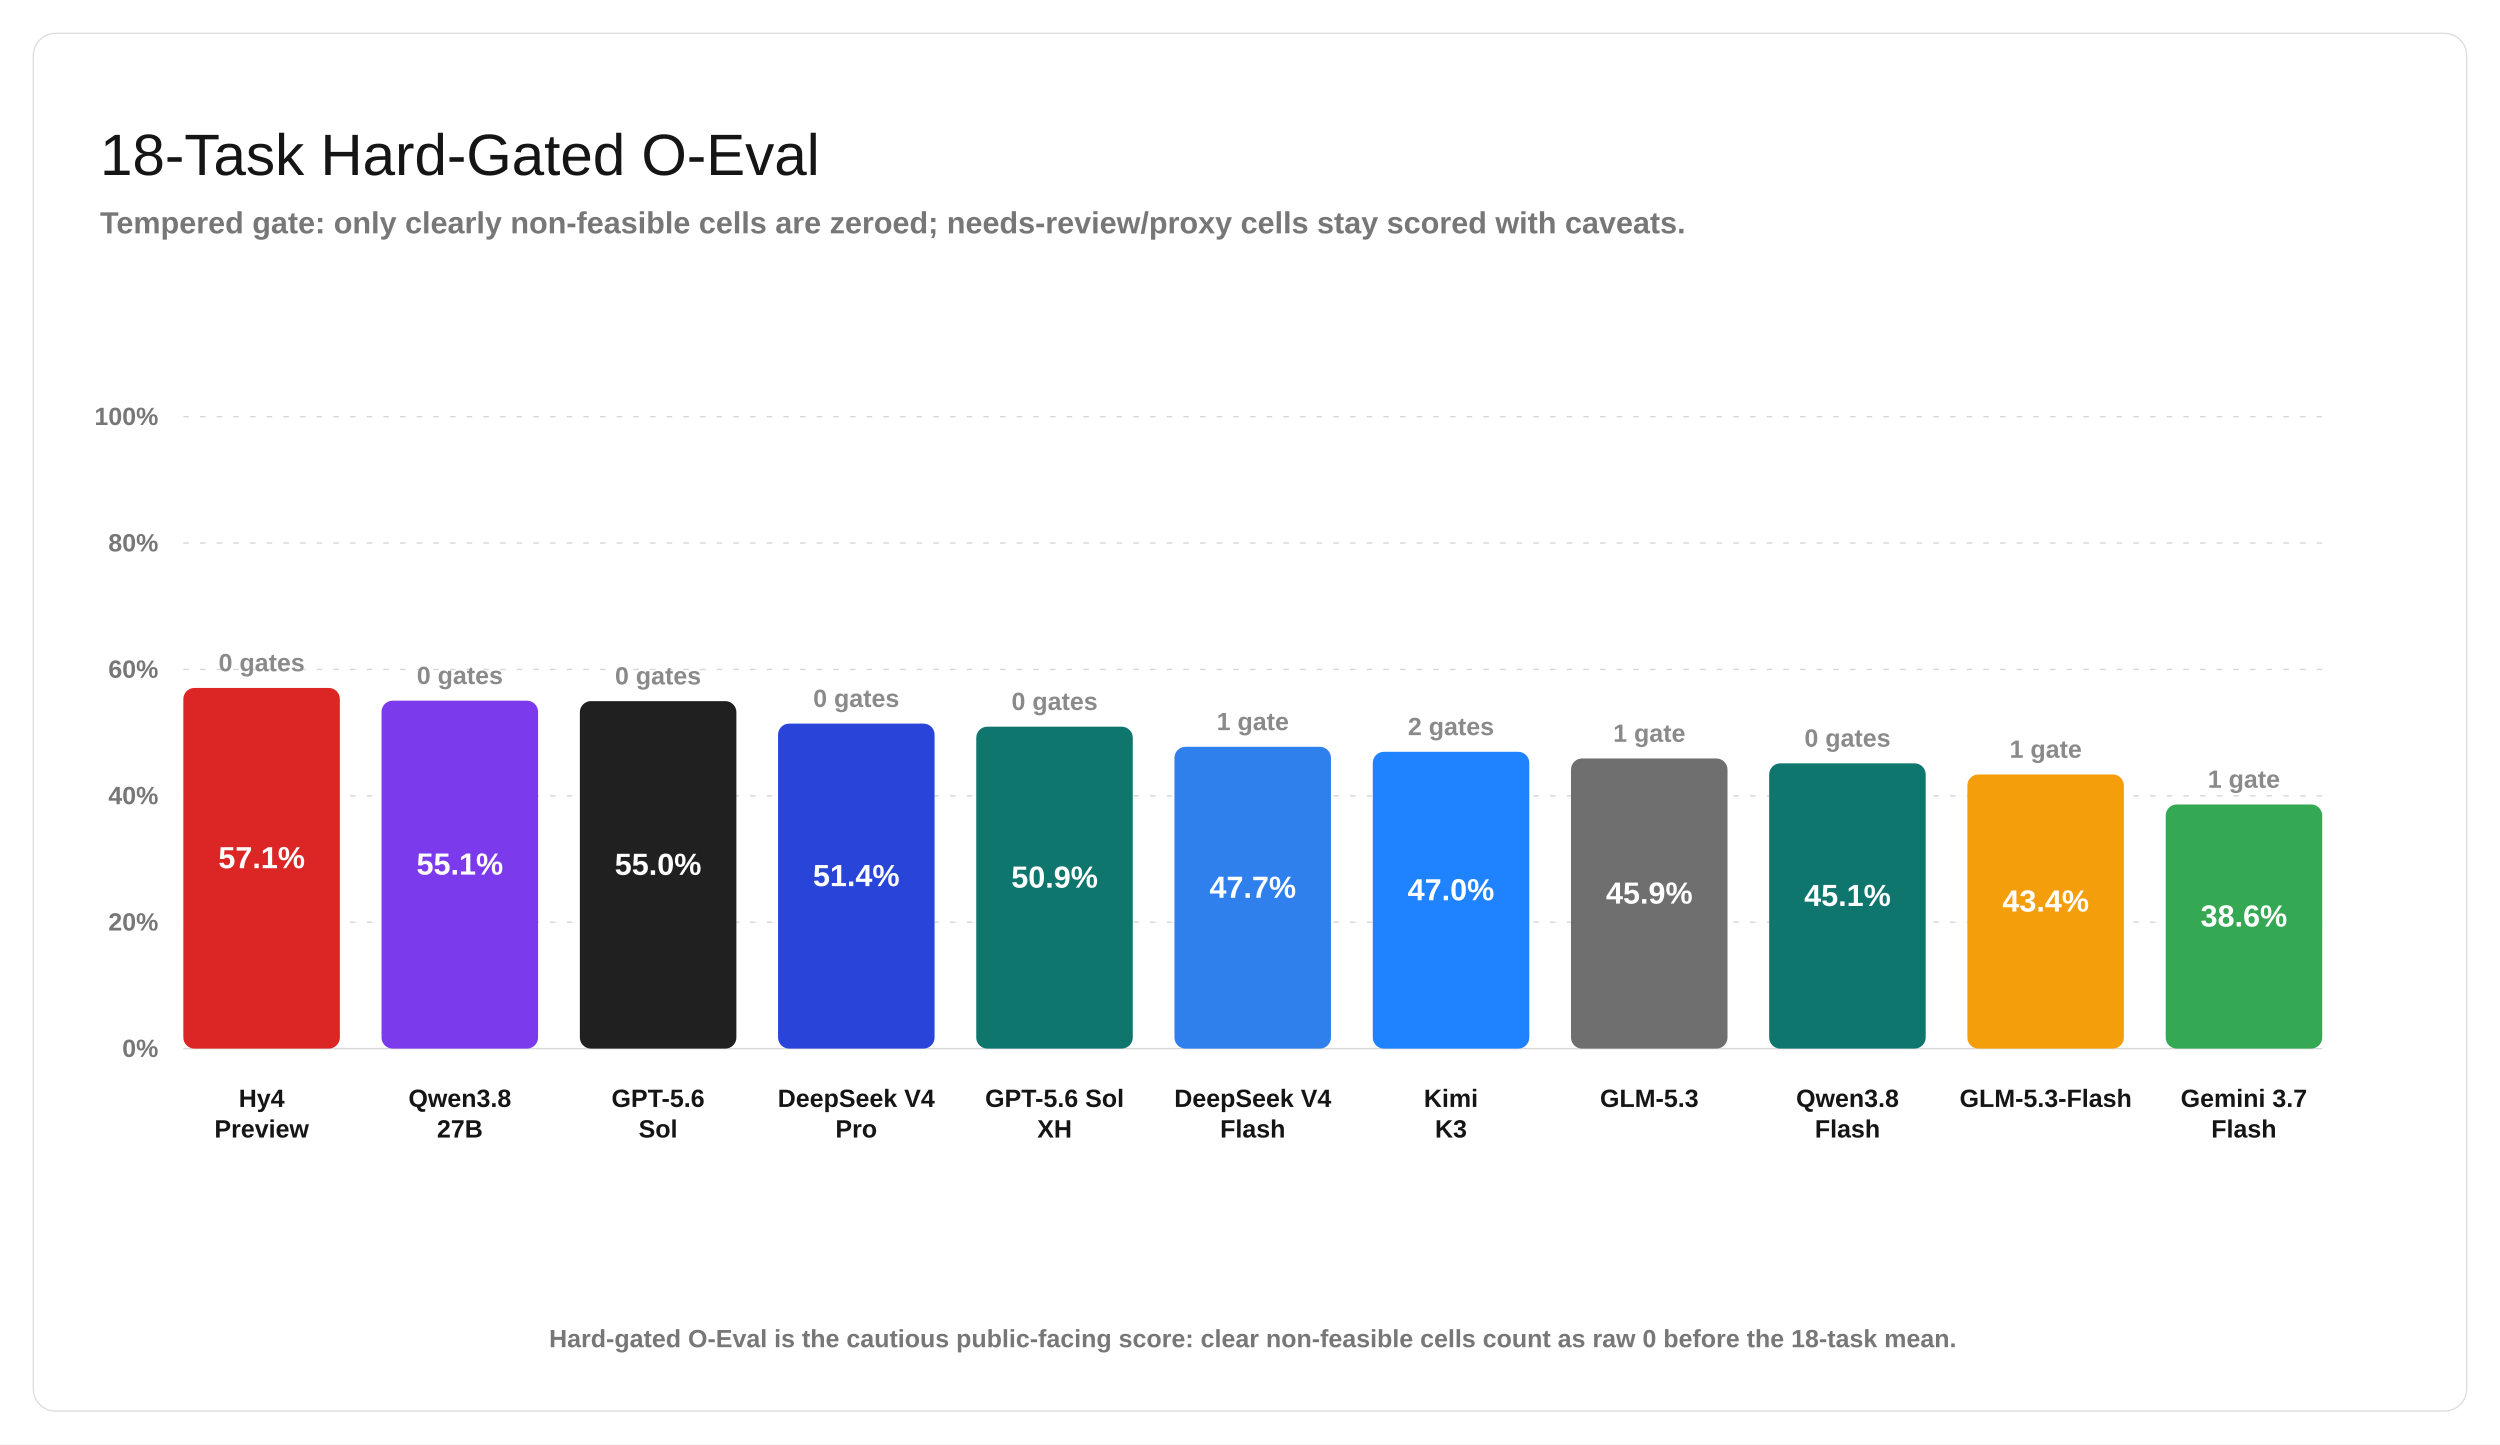
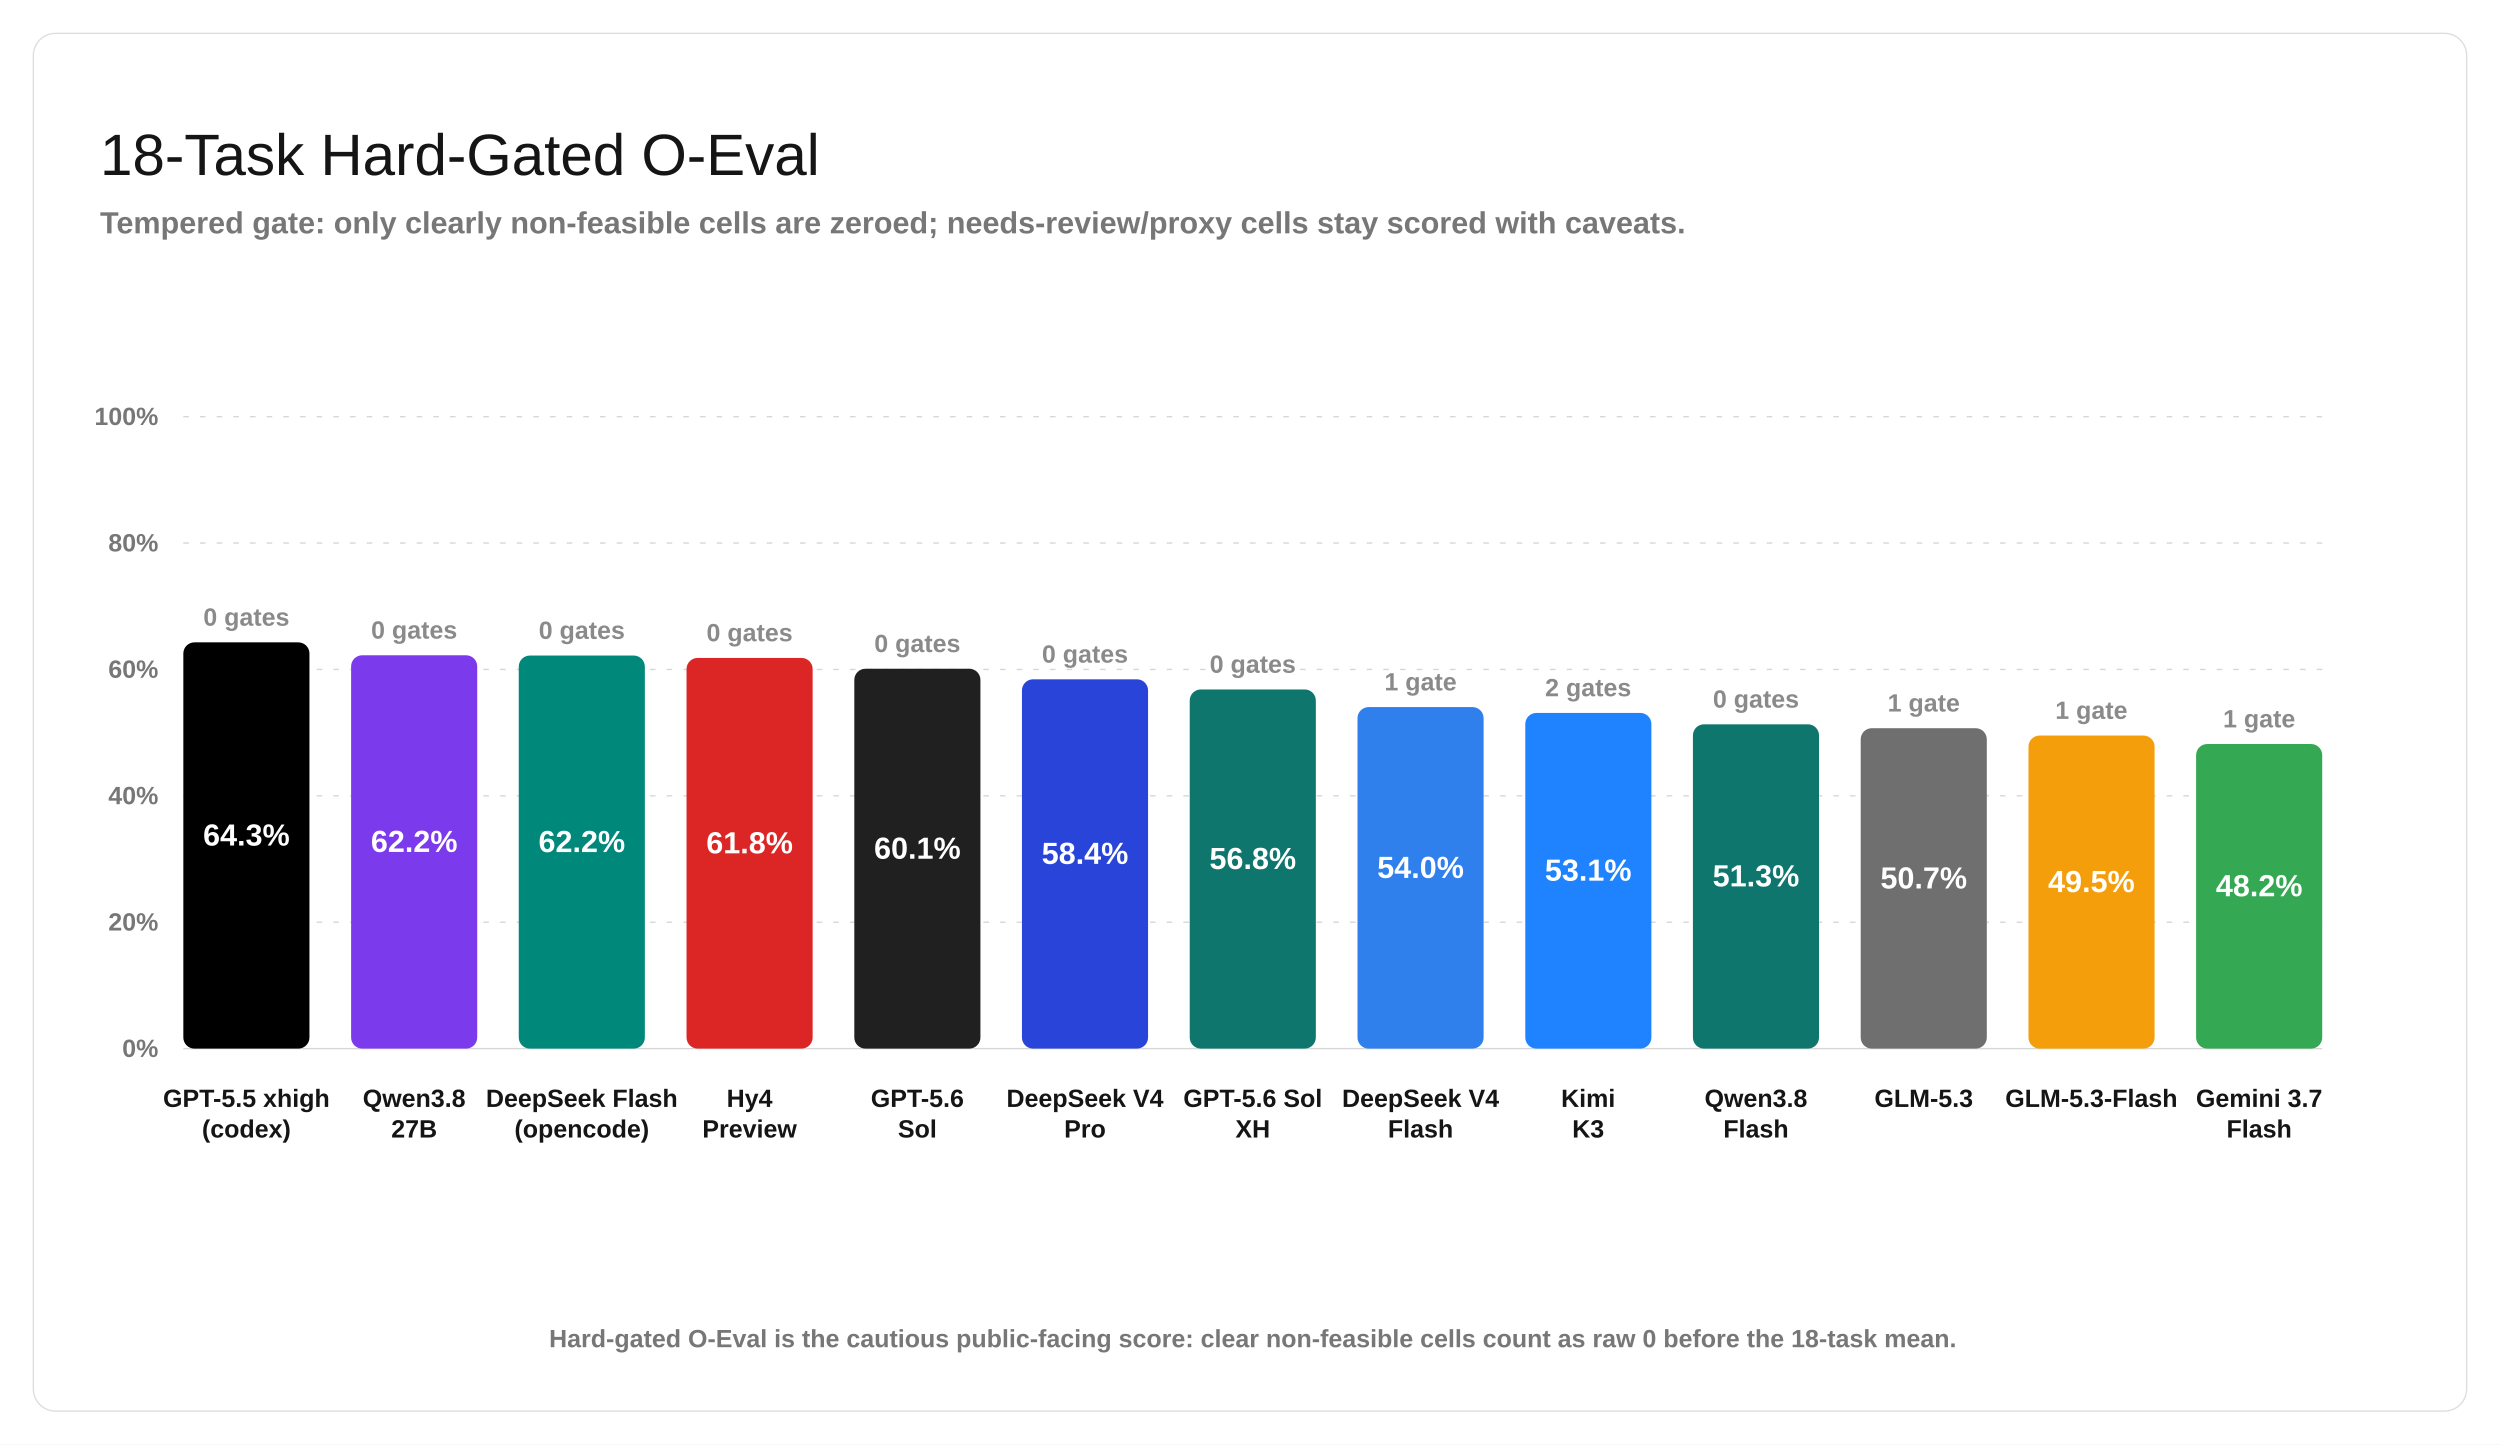
<svg xmlns="http://www.w3.org/2000/svg" width="1800" height="1040" viewBox="0 0 1800 1040" role="img">
  <style>
      .title { font-family: Georgia, Times, serif; font-size: 42px; font-weight: 500; fill: #050505; }
      .subtitle { font-family: Arial, Helvetica, sans-serif; font-size: 22px; fill: #777777; font-weight: 650; }
      .axis { font-family: Arial, Helvetica, sans-serif; font-size: 18px; fill: #777777; font-weight: 650; }
      .axis-title { font-family: Arial, Helvetica, sans-serif; font-size: 22px; fill: #111111; font-weight: 720; }
      .label { font-family: Arial, Helvetica, sans-serif; font-size: 19px; fill: #151515; font-weight: 700; }
      .small { font-family: Arial, Helvetica, sans-serif; font-size: 18px; fill: #777777; font-weight: 650; }
    </style>
  <rect width="1800" height="1040" fill="#ffffff" />
  <rect x="24.0" y="24.0" width="1752.0" height="992.0" fill="#ffffff" rx="16.0" stroke="#dedede" />
  <text x="72.0" y="126.0" text-anchor="start" font-family="Arial, Helvetica, sans-serif" font-size="42" font-weight="500" fill="#151515">18-Task Hard-Gated O-Eval</text>
  <text x="72.0" y="168.0" text-anchor="start" font-family="Arial, Helvetica, sans-serif" font-size="22" font-weight="650" fill="#777777">Tempered gate: only clearly non-feasible cells are zeroed; needs-review/proxy cells stay scored with caveats.</text>
  <line x1="132.0" y1="755.0" x2="1672.0" y2="755.0" stroke="#d7d7d7" stroke-width="1.0" />
  <text x="114.0" y="761.0" text-anchor="end" font-family="Arial, Helvetica, sans-serif" font-size="18" font-weight="600" fill="#777777">0%</text>
  <line x1="132.0" y1="664.0" x2="1672.0" y2="664.0" stroke="#d7d7d7" stroke-width="1.0" stroke-dasharray="4 8" />
  <text x="114.0" y="670.0" text-anchor="end" font-family="Arial, Helvetica, sans-serif" font-size="18" font-weight="600" fill="#777777">20%</text>
  <line x1="132.0" y1="573.0" x2="1672.0" y2="573.0" stroke="#d7d7d7" stroke-width="1.0" stroke-dasharray="4 8" />
  <text x="114.0" y="579.0" text-anchor="end" font-family="Arial, Helvetica, sans-serif" font-size="18" font-weight="600" fill="#777777">40%</text>
  <line x1="132.0" y1="482.0" x2="1672.0" y2="482.0" stroke="#d7d7d7" stroke-width="1.0" stroke-dasharray="4 8" />
  <text x="114.0" y="488.0" text-anchor="end" font-family="Arial, Helvetica, sans-serif" font-size="18" font-weight="600" fill="#777777">60%</text>
  <line x1="132.0" y1="391.0" x2="1672.0" y2="391.0" stroke="#d7d7d7" stroke-width="1.0" stroke-dasharray="4 8" />
  <text x="114.0" y="397.0" text-anchor="end" font-family="Arial, Helvetica, sans-serif" font-size="18" font-weight="600" fill="#777777">80%</text>
  <line x1="132.0" y1="300.0" x2="1672.0" y2="300.0" stroke="#d7d7d7" stroke-width="1.0" stroke-dasharray="4 8" />
  <text x="114.0" y="306.0" text-anchor="end" font-family="Arial, Helvetica, sans-serif" font-size="18" font-weight="600" fill="#777777">100%</text>
-   <rect x="132.0" y="495.3" width="112.7" height="259.7" fill="#dc2626" rx="8.0" />
-   <text x="188.4" y="625.1" text-anchor="middle" font-family="Arial, Helvetica, sans-serif" font-size="22" font-weight="800" fill="#ffffff">57.1%</text>
-   <text x="188.4" y="483.3" text-anchor="middle" font-family="Arial, Helvetica, sans-serif" font-size="18" font-weight="600" fill="#8a8a8a">0 gates</text>
-   <text x="188.4" y="797.0" text-anchor="middle" font-family="Arial, Helvetica, sans-serif" font-size="18" font-weight="700" fill="#151515">Hy4</text>
-   <text x="188.4" y="819.0" text-anchor="middle" font-family="Arial, Helvetica, sans-serif" font-size="18" font-weight="700" fill="#151515">Preview</text>
-   <rect x="274.7" y="504.5" width="112.7" height="250.5" fill="#7c3aed" rx="8.0" />
-   <text x="331.1" y="629.7" text-anchor="middle" font-family="Arial, Helvetica, sans-serif" font-size="22" font-weight="800" fill="#ffffff">55.1%</text>
-   <text x="331.1" y="492.5" text-anchor="middle" font-family="Arial, Helvetica, sans-serif" font-size="18" font-weight="600" fill="#8a8a8a">0 gates</text>
-   <text x="331.1" y="797.0" text-anchor="middle" font-family="Arial, Helvetica, sans-serif" font-size="18" font-weight="700" fill="#151515">Qwen3.8</text>
-   <text x="331.1" y="819.0" text-anchor="middle" font-family="Arial, Helvetica, sans-serif" font-size="18" font-weight="700" fill="#151515">27B</text>
-   <rect x="417.5" y="504.8" width="112.7" height="250.2" fill="#202020" rx="8.0" />
-   <text x="473.8" y="629.9" text-anchor="middle" font-family="Arial, Helvetica, sans-serif" font-size="22" font-weight="800" fill="#ffffff">55.0%</text>
-   <text x="473.8" y="492.8" text-anchor="middle" font-family="Arial, Helvetica, sans-serif" font-size="18" font-weight="600" fill="#8a8a8a">0 gates</text>
-   <text x="473.8" y="797.0" text-anchor="middle" font-family="Arial, Helvetica, sans-serif" font-size="18" font-weight="700" fill="#151515">GPT-5.6</text>
-   <text x="473.8" y="819.0" text-anchor="middle" font-family="Arial, Helvetica, sans-serif" font-size="18" font-weight="700" fill="#151515">Sol</text>
-   <rect x="560.2" y="521.0" width="112.7" height="234.0" fill="#2945d9" rx="8.0" />
-   <text x="616.5" y="638.0" text-anchor="middle" font-family="Arial, Helvetica, sans-serif" font-size="22" font-weight="800" fill="#ffffff">51.4%</text>
-   <text x="616.5" y="509.0" text-anchor="middle" font-family="Arial, Helvetica, sans-serif" font-size="18" font-weight="600" fill="#8a8a8a">0 gates</text>
-   <text x="616.5" y="797.0" text-anchor="middle" font-family="Arial, Helvetica, sans-serif" font-size="18" font-weight="700" fill="#151515">DeepSeek V4</text>
-   <text x="616.5" y="819.0" text-anchor="middle" font-family="Arial, Helvetica, sans-serif" font-size="18" font-weight="700" fill="#151515">Pro</text>
-   <rect x="702.9" y="523.2" width="112.7" height="231.8" fill="#0f766e" rx="8.0" />
-   <text x="759.3" y="639.1" text-anchor="middle" font-family="Arial, Helvetica, sans-serif" font-size="22" font-weight="800" fill="#ffffff">50.9%</text>
-   <text x="759.3" y="511.2" text-anchor="middle" font-family="Arial, Helvetica, sans-serif" font-size="18" font-weight="600" fill="#8a8a8a">0 gates</text>
-   <text x="759.3" y="797.0" text-anchor="middle" font-family="Arial, Helvetica, sans-serif" font-size="18" font-weight="700" fill="#151515">GPT-5.6 Sol</text>
-   <text x="759.3" y="819.0" text-anchor="middle" font-family="Arial, Helvetica, sans-serif" font-size="18" font-weight="700" fill="#151515">XH</text>
-   <rect x="845.6" y="537.7" width="112.7" height="217.3" fill="#2f80ed" rx="8.0" />
-   <text x="902.0" y="646.4" text-anchor="middle" font-family="Arial, Helvetica, sans-serif" font-size="22" font-weight="800" fill="#ffffff">47.7%</text>
-   <text x="902.0" y="525.7" text-anchor="middle" font-family="Arial, Helvetica, sans-serif" font-size="18" font-weight="600" fill="#8a8a8a">1 gate</text>
-   <text x="902.0" y="797.0" text-anchor="middle" font-family="Arial, Helvetica, sans-serif" font-size="18" font-weight="700" fill="#151515">DeepSeek V4</text>
-   <text x="902.0" y="819.0" text-anchor="middle" font-family="Arial, Helvetica, sans-serif" font-size="18" font-weight="700" fill="#151515">Flash</text>
-   <rect x="988.4" y="541.3" width="112.7" height="213.7" fill="#1f83ff" rx="8.0" />
-   <text x="1044.7" y="648.2" text-anchor="middle" font-family="Arial, Helvetica, sans-serif" font-size="22" font-weight="800" fill="#ffffff">47.0%</text>
-   <text x="1044.7" y="529.3" text-anchor="middle" font-family="Arial, Helvetica, sans-serif" font-size="18" font-weight="600" fill="#8a8a8a">2 gates</text>
-   <text x="1044.7" y="797.0" text-anchor="middle" font-family="Arial, Helvetica, sans-serif" font-size="18" font-weight="700" fill="#151515">Kimi</text>
-   <text x="1044.7" y="819.0" text-anchor="middle" font-family="Arial, Helvetica, sans-serif" font-size="18" font-weight="700" fill="#151515">K3</text>
-   <rect x="1131.1" y="546.1" width="112.7" height="208.9" fill="#6f6f6f" rx="8.0" />
-   <text x="1187.5" y="650.6" text-anchor="middle" font-family="Arial, Helvetica, sans-serif" font-size="22" font-weight="800" fill="#ffffff">45.9%</text>
-   <text x="1187.5" y="534.1" text-anchor="middle" font-family="Arial, Helvetica, sans-serif" font-size="18" font-weight="600" fill="#8a8a8a">1 gate</text>
-   <text x="1187.5" y="797.0" text-anchor="middle" font-family="Arial, Helvetica, sans-serif" font-size="18" font-weight="700" fill="#151515">GLM-5.3</text>
-   <rect x="1273.8" y="549.6" width="112.7" height="205.4" fill="#0f766e" rx="8.0" />
-   <text x="1330.2" y="652.3" text-anchor="middle" font-family="Arial, Helvetica, sans-serif" font-size="22" font-weight="800" fill="#ffffff">45.1%</text>
-   <text x="1330.2" y="537.6" text-anchor="middle" font-family="Arial, Helvetica, sans-serif" font-size="18" font-weight="600" fill="#8a8a8a">0 gates</text>
-   <text x="1330.2" y="797.0" text-anchor="middle" font-family="Arial, Helvetica, sans-serif" font-size="18" font-weight="700" fill="#151515">Qwen3.8</text>
-   <text x="1330.2" y="819.0" text-anchor="middle" font-family="Arial, Helvetica, sans-serif" font-size="18" font-weight="700" fill="#151515">Flash</text>
-   <rect x="1416.5" y="557.6" width="112.7" height="197.4" fill="#f59e0b" rx="8.0" />
-   <text x="1472.9" y="656.3" text-anchor="middle" font-family="Arial, Helvetica, sans-serif" font-size="22" font-weight="800" fill="#ffffff">43.4%</text>
-   <text x="1472.9" y="545.6" text-anchor="middle" font-family="Arial, Helvetica, sans-serif" font-size="18" font-weight="600" fill="#8a8a8a">1 gate</text>
-   <text x="1472.9" y="797.0" text-anchor="middle" font-family="Arial, Helvetica, sans-serif" font-size="18" font-weight="700" fill="#151515">GLM-5.3-Flash</text>
-   <rect x="1559.3" y="579.2" width="112.7" height="175.8" fill="#34a853" rx="8.0" />
-   <text x="1615.6" y="667.1" text-anchor="middle" font-family="Arial, Helvetica, sans-serif" font-size="22" font-weight="800" fill="#ffffff">38.6%</text>
-   <text x="1615.6" y="567.2" text-anchor="middle" font-family="Arial, Helvetica, sans-serif" font-size="18" font-weight="600" fill="#8a8a8a">1 gate</text>
-   <text x="1615.6" y="797.0" text-anchor="middle" font-family="Arial, Helvetica, sans-serif" font-size="18" font-weight="700" fill="#151515">Gemini 3.7</text>
-   <text x="1615.6" y="819.0" text-anchor="middle" font-family="Arial, Helvetica, sans-serif" font-size="18" font-weight="700" fill="#151515">Flash</text>
+   <rect x="132.0" y="462.5" width="90.8" height="292.5" fill="#000000" rx="8.0" />
+   <text x="177.4" y="608.8" text-anchor="middle" font-family="Arial, Helvetica, sans-serif" font-size="22" font-weight="800" fill="#ffffff">64.3%</text>
+   <text x="177.4" y="450.5" text-anchor="middle" font-family="Arial, Helvetica, sans-serif" font-size="18" font-weight="600" fill="#8a8a8a">0 gates</text>
+   <text x="177.4" y="797.0" text-anchor="middle" font-family="Arial, Helvetica, sans-serif" font-size="18" font-weight="700" fill="#151515">GPT-5.5 xhigh</text>
+   <text x="177.4" y="819.0" text-anchor="middle" font-family="Arial, Helvetica, sans-serif" font-size="18" font-weight="700" fill="#151515">(codex)</text>
+   <rect x="252.8" y="471.8" width="90.8" height="283.2" fill="#7c3aed" rx="8.0" />
+   <text x="298.2" y="613.4" text-anchor="middle" font-family="Arial, Helvetica, sans-serif" font-size="22" font-weight="800" fill="#ffffff">62.2%</text>
+   <text x="298.2" y="459.8" text-anchor="middle" font-family="Arial, Helvetica, sans-serif" font-size="18" font-weight="600" fill="#8a8a8a">0 gates</text>
+   <text x="298.2" y="797.0" text-anchor="middle" font-family="Arial, Helvetica, sans-serif" font-size="18" font-weight="700" fill="#151515">Qwen3.8</text>
+   <text x="298.2" y="819.0" text-anchor="middle" font-family="Arial, Helvetica, sans-serif" font-size="18" font-weight="700" fill="#151515">27B</text>
+   <rect x="373.5" y="472.0" width="90.8" height="283.0" fill="#00897b" rx="8.0" />
+   <text x="418.9" y="613.5" text-anchor="middle" font-family="Arial, Helvetica, sans-serif" font-size="22" font-weight="800" fill="#ffffff">62.2%</text>
+   <text x="418.9" y="460.0" text-anchor="middle" font-family="Arial, Helvetica, sans-serif" font-size="18" font-weight="600" fill="#8a8a8a">0 gates</text>
+   <text x="418.9" y="797.0" text-anchor="middle" font-family="Arial, Helvetica, sans-serif" font-size="18" font-weight="700" fill="#151515">DeepSeek Flash</text>
+   <text x="418.9" y="819.0" text-anchor="middle" font-family="Arial, Helvetica, sans-serif" font-size="18" font-weight="700" fill="#151515">(opencode)</text>
+   <rect x="494.3" y="473.7" width="90.8" height="281.3" fill="#dc2626" rx="8.0" />
+   <text x="539.7" y="614.4" text-anchor="middle" font-family="Arial, Helvetica, sans-serif" font-size="22" font-weight="800" fill="#ffffff">61.8%</text>
+   <text x="539.7" y="461.7" text-anchor="middle" font-family="Arial, Helvetica, sans-serif" font-size="18" font-weight="600" fill="#8a8a8a">0 gates</text>
+   <text x="539.7" y="797.0" text-anchor="middle" font-family="Arial, Helvetica, sans-serif" font-size="18" font-weight="700" fill="#151515">Hy4</text>
+   <text x="539.7" y="819.0" text-anchor="middle" font-family="Arial, Helvetica, sans-serif" font-size="18" font-weight="700" fill="#151515">Preview</text>
+   <rect x="615.1" y="481.5" width="90.8" height="273.5" fill="#202020" rx="8.0" />
+   <text x="660.5" y="618.3" text-anchor="middle" font-family="Arial, Helvetica, sans-serif" font-size="22" font-weight="800" fill="#ffffff">60.1%</text>
+   <text x="660.5" y="469.5" text-anchor="middle" font-family="Arial, Helvetica, sans-serif" font-size="18" font-weight="600" fill="#8a8a8a">0 gates</text>
+   <text x="660.5" y="797.0" text-anchor="middle" font-family="Arial, Helvetica, sans-serif" font-size="18" font-weight="700" fill="#151515">GPT-5.6</text>
+   <text x="660.5" y="819.0" text-anchor="middle" font-family="Arial, Helvetica, sans-serif" font-size="18" font-weight="700" fill="#151515">Sol</text>
+   <rect x="735.8" y="489.1" width="90.8" height="265.9" fill="#2945d9" rx="8.0" />
+   <text x="781.2" y="622.0" text-anchor="middle" font-family="Arial, Helvetica, sans-serif" font-size="22" font-weight="800" fill="#ffffff">58.4%</text>
+   <text x="781.2" y="477.1" text-anchor="middle" font-family="Arial, Helvetica, sans-serif" font-size="18" font-weight="600" fill="#8a8a8a">0 gates</text>
+   <text x="781.2" y="797.0" text-anchor="middle" font-family="Arial, Helvetica, sans-serif" font-size="18" font-weight="700" fill="#151515">DeepSeek V4</text>
+   <text x="781.2" y="819.0" text-anchor="middle" font-family="Arial, Helvetica, sans-serif" font-size="18" font-weight="700" fill="#151515">Pro</text>
+   <rect x="856.6" y="496.4" width="90.8" height="258.6" fill="#0f766e" rx="8.0" />
+   <text x="902.0" y="625.7" text-anchor="middle" font-family="Arial, Helvetica, sans-serif" font-size="22" font-weight="800" fill="#ffffff">56.8%</text>
+   <text x="902.0" y="484.4" text-anchor="middle" font-family="Arial, Helvetica, sans-serif" font-size="18" font-weight="600" fill="#8a8a8a">0 gates</text>
+   <text x="902.0" y="797.0" text-anchor="middle" font-family="Arial, Helvetica, sans-serif" font-size="18" font-weight="700" fill="#151515">GPT-5.6 Sol</text>
+   <text x="902.0" y="819.0" text-anchor="middle" font-family="Arial, Helvetica, sans-serif" font-size="18" font-weight="700" fill="#151515">XH</text>
+   <rect x="977.4" y="509.1" width="90.8" height="245.9" fill="#2f80ed" rx="8.0" />
+   <text x="1022.8" y="632.1" text-anchor="middle" font-family="Arial, Helvetica, sans-serif" font-size="22" font-weight="800" fill="#ffffff">54.0%</text>
+   <text x="1022.8" y="497.1" text-anchor="middle" font-family="Arial, Helvetica, sans-serif" font-size="18" font-weight="600" fill="#8a8a8a">1 gate</text>
+   <text x="1022.8" y="797.0" text-anchor="middle" font-family="Arial, Helvetica, sans-serif" font-size="18" font-weight="700" fill="#151515">DeepSeek V4</text>
+   <text x="1022.8" y="819.0" text-anchor="middle" font-family="Arial, Helvetica, sans-serif" font-size="18" font-weight="700" fill="#151515">Flash</text>
+   <rect x="1098.2" y="513.3" width="90.8" height="241.7" fill="#1f83ff" rx="8.0" />
+   <text x="1143.5" y="634.1" text-anchor="middle" font-family="Arial, Helvetica, sans-serif" font-size="22" font-weight="800" fill="#ffffff">53.1%</text>
+   <text x="1143.5" y="501.3" text-anchor="middle" font-family="Arial, Helvetica, sans-serif" font-size="18" font-weight="600" fill="#8a8a8a">2 gates</text>
+   <text x="1143.5" y="797.0" text-anchor="middle" font-family="Arial, Helvetica, sans-serif" font-size="18" font-weight="700" fill="#151515">Kimi</text>
+   <text x="1143.5" y="819.0" text-anchor="middle" font-family="Arial, Helvetica, sans-serif" font-size="18" font-weight="700" fill="#151515">K3</text>
+   <rect x="1218.9" y="521.5" width="90.8" height="233.5" fill="#0f766e" rx="8.0" />
+   <text x="1264.3" y="638.2" text-anchor="middle" font-family="Arial, Helvetica, sans-serif" font-size="22" font-weight="800" fill="#ffffff">51.3%</text>
+   <text x="1264.3" y="509.5" text-anchor="middle" font-family="Arial, Helvetica, sans-serif" font-size="18" font-weight="600" fill="#8a8a8a">0 gates</text>
+   <text x="1264.3" y="797.0" text-anchor="middle" font-family="Arial, Helvetica, sans-serif" font-size="18" font-weight="700" fill="#151515">Qwen3.8</text>
+   <text x="1264.3" y="819.0" text-anchor="middle" font-family="Arial, Helvetica, sans-serif" font-size="18" font-weight="700" fill="#151515">Flash</text>
+   <rect x="1339.7" y="524.3" width="90.8" height="230.7" fill="#6f6f6f" rx="8.0" />
+   <text x="1385.1" y="639.7" text-anchor="middle" font-family="Arial, Helvetica, sans-serif" font-size="22" font-weight="800" fill="#ffffff">50.7%</text>
+   <text x="1385.1" y="512.3" text-anchor="middle" font-family="Arial, Helvetica, sans-serif" font-size="18" font-weight="600" fill="#8a8a8a">1 gate</text>
+   <text x="1385.1" y="797.0" text-anchor="middle" font-family="Arial, Helvetica, sans-serif" font-size="18" font-weight="700" fill="#151515">GLM-5.3</text>
+   <rect x="1460.5" y="529.6" width="90.8" height="225.4" fill="#f59e0b" rx="8.0" />
+   <text x="1505.8" y="642.3" text-anchor="middle" font-family="Arial, Helvetica, sans-serif" font-size="22" font-weight="800" fill="#ffffff">49.5%</text>
+   <text x="1505.8" y="517.6" text-anchor="middle" font-family="Arial, Helvetica, sans-serif" font-size="18" font-weight="600" fill="#8a8a8a">1 gate</text>
+   <text x="1505.8" y="797.0" text-anchor="middle" font-family="Arial, Helvetica, sans-serif" font-size="18" font-weight="700" fill="#151515">GLM-5.3-Flash</text>
+   <rect x="1581.2" y="535.7" width="90.8" height="219.3" fill="#34a853" rx="8.0" />
+   <text x="1626.6" y="645.3" text-anchor="middle" font-family="Arial, Helvetica, sans-serif" font-size="22" font-weight="800" fill="#ffffff">48.2%</text>
+   <text x="1626.6" y="523.7" text-anchor="middle" font-family="Arial, Helvetica, sans-serif" font-size="18" font-weight="600" fill="#8a8a8a">1 gate</text>
+   <text x="1626.6" y="797.0" text-anchor="middle" font-family="Arial, Helvetica, sans-serif" font-size="18" font-weight="700" fill="#151515">Gemini 3.7</text>
+   <text x="1626.6" y="819.0" text-anchor="middle" font-family="Arial, Helvetica, sans-serif" font-size="18" font-weight="700" fill="#151515">Flash</text>
  <text x="902.0" y="970.0" text-anchor="middle" font-family="Arial, Helvetica, sans-serif" font-size="18" font-weight="600" fill="#777777">Hard-gated O-Eval is the cautious public-facing score: clear non-feasible cells count as raw 0 before the 18-task mean.</text>
</svg>
